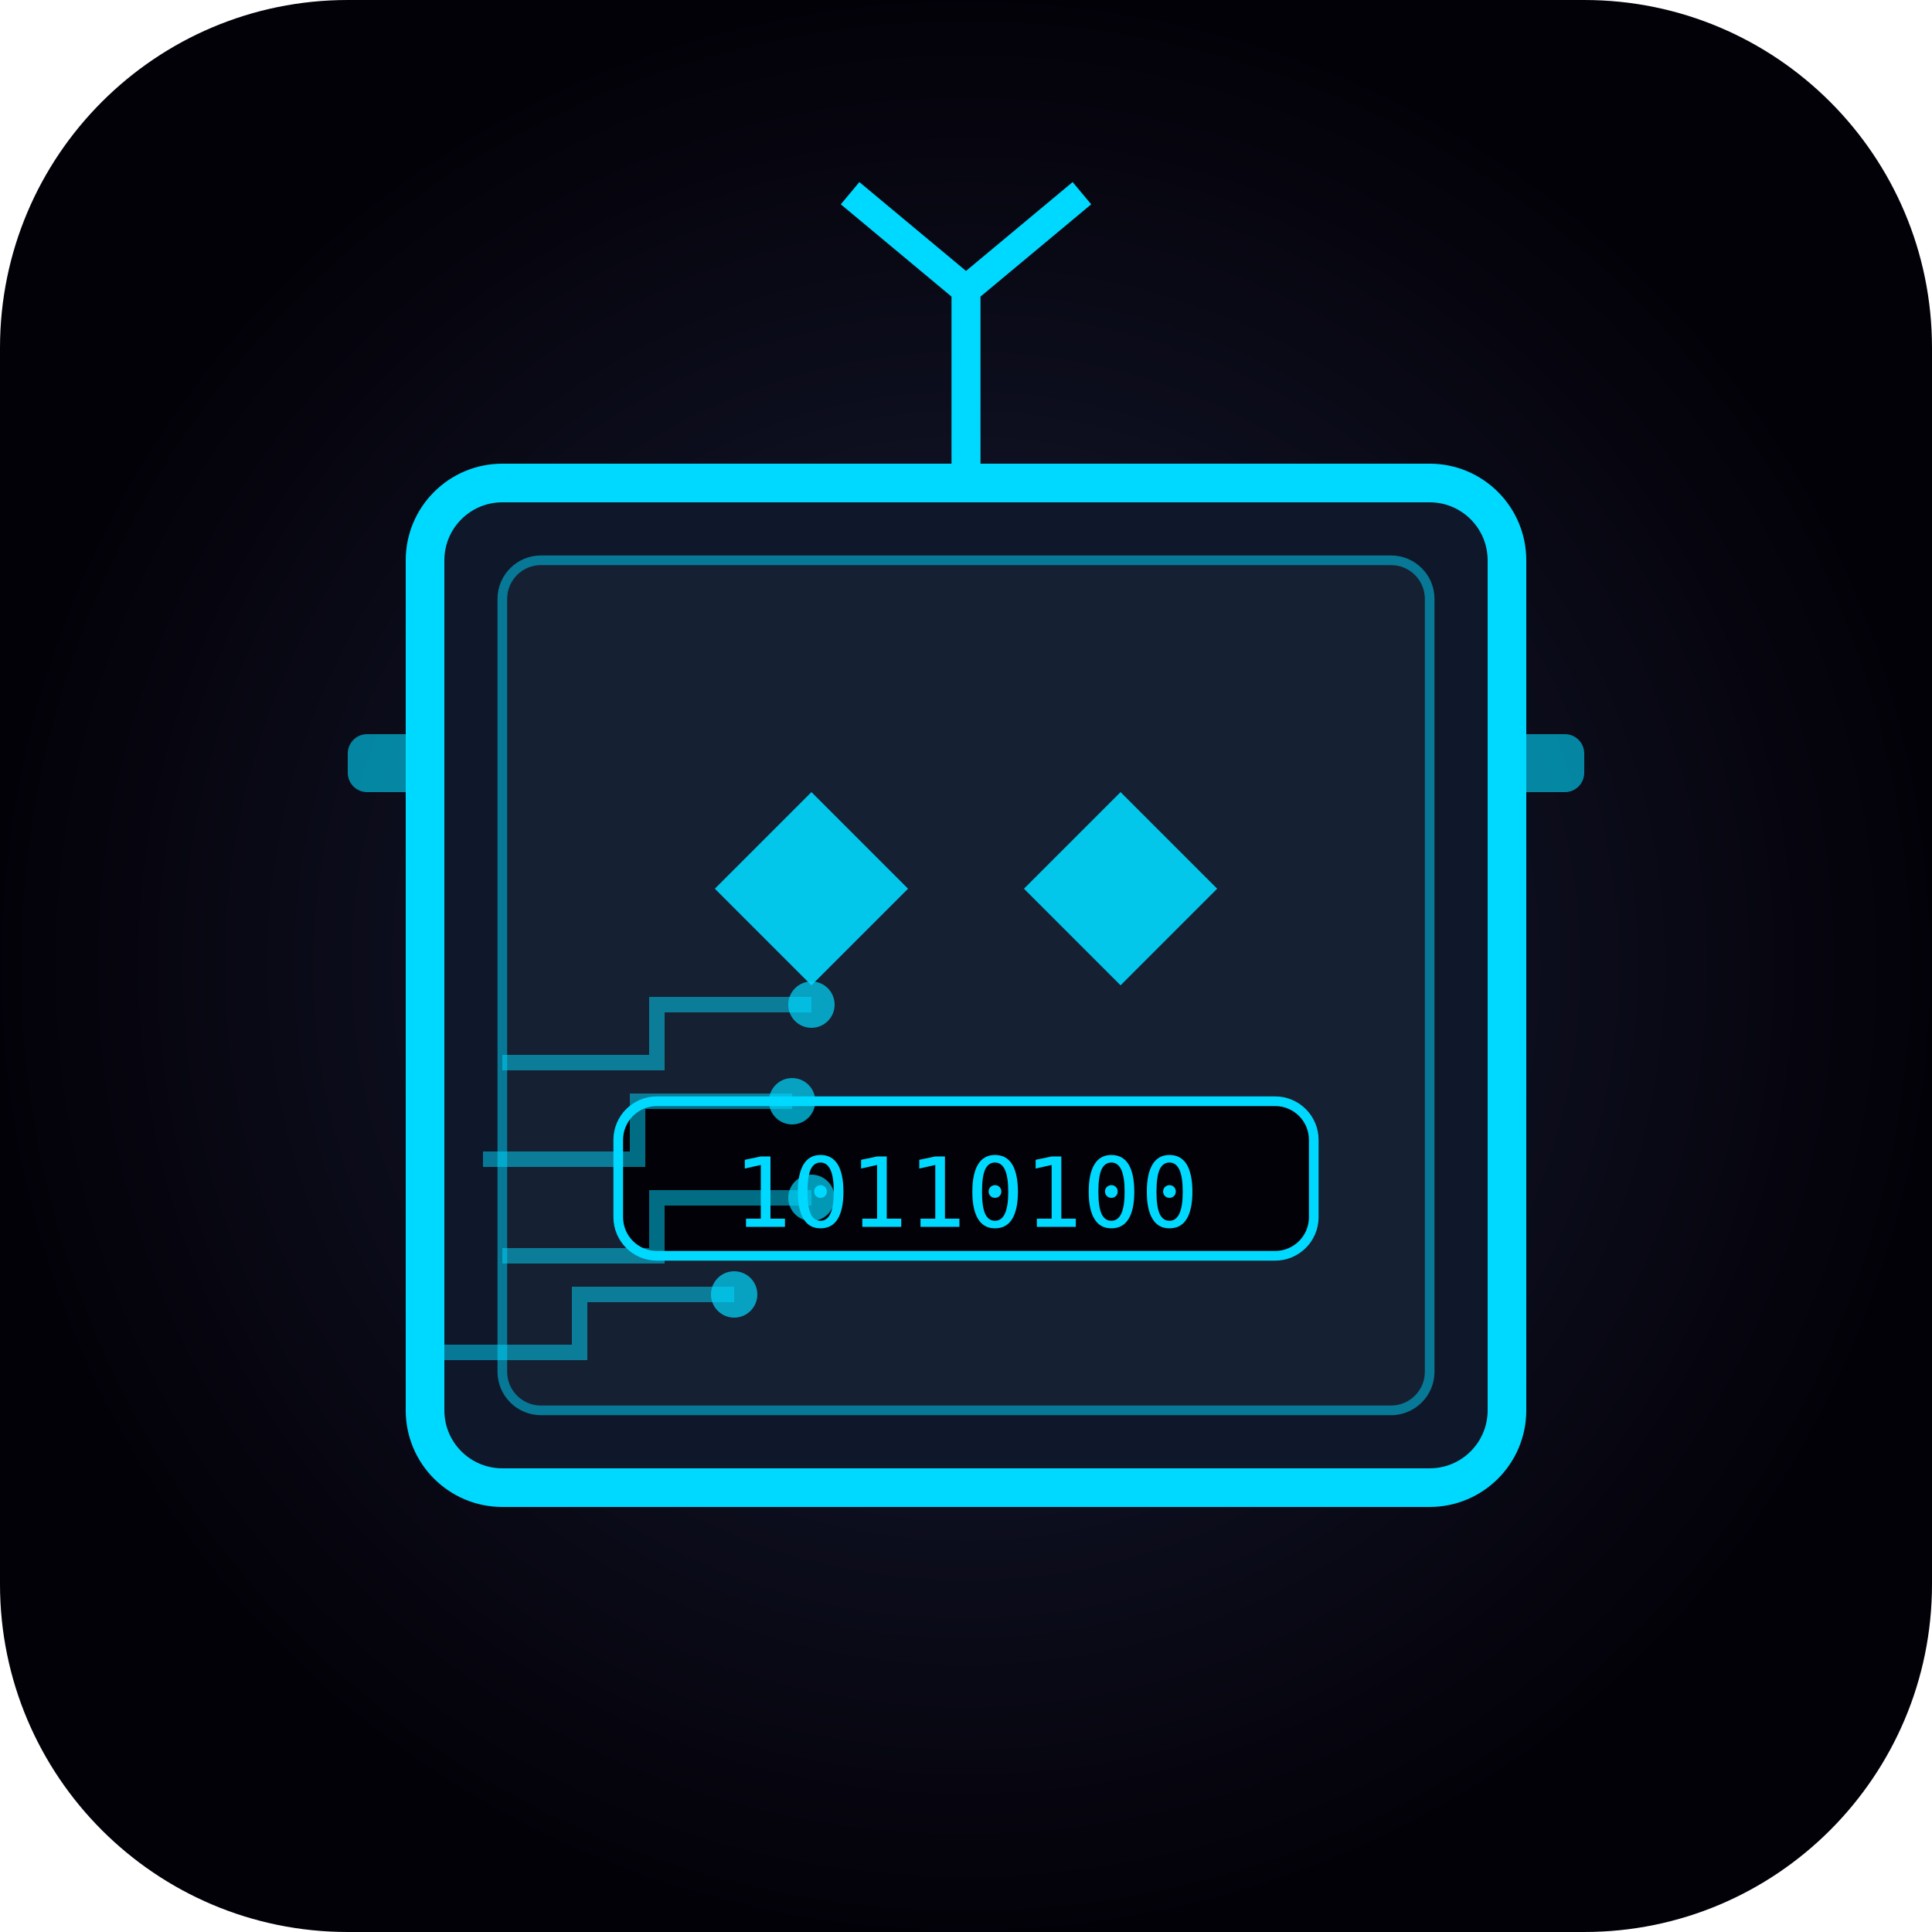
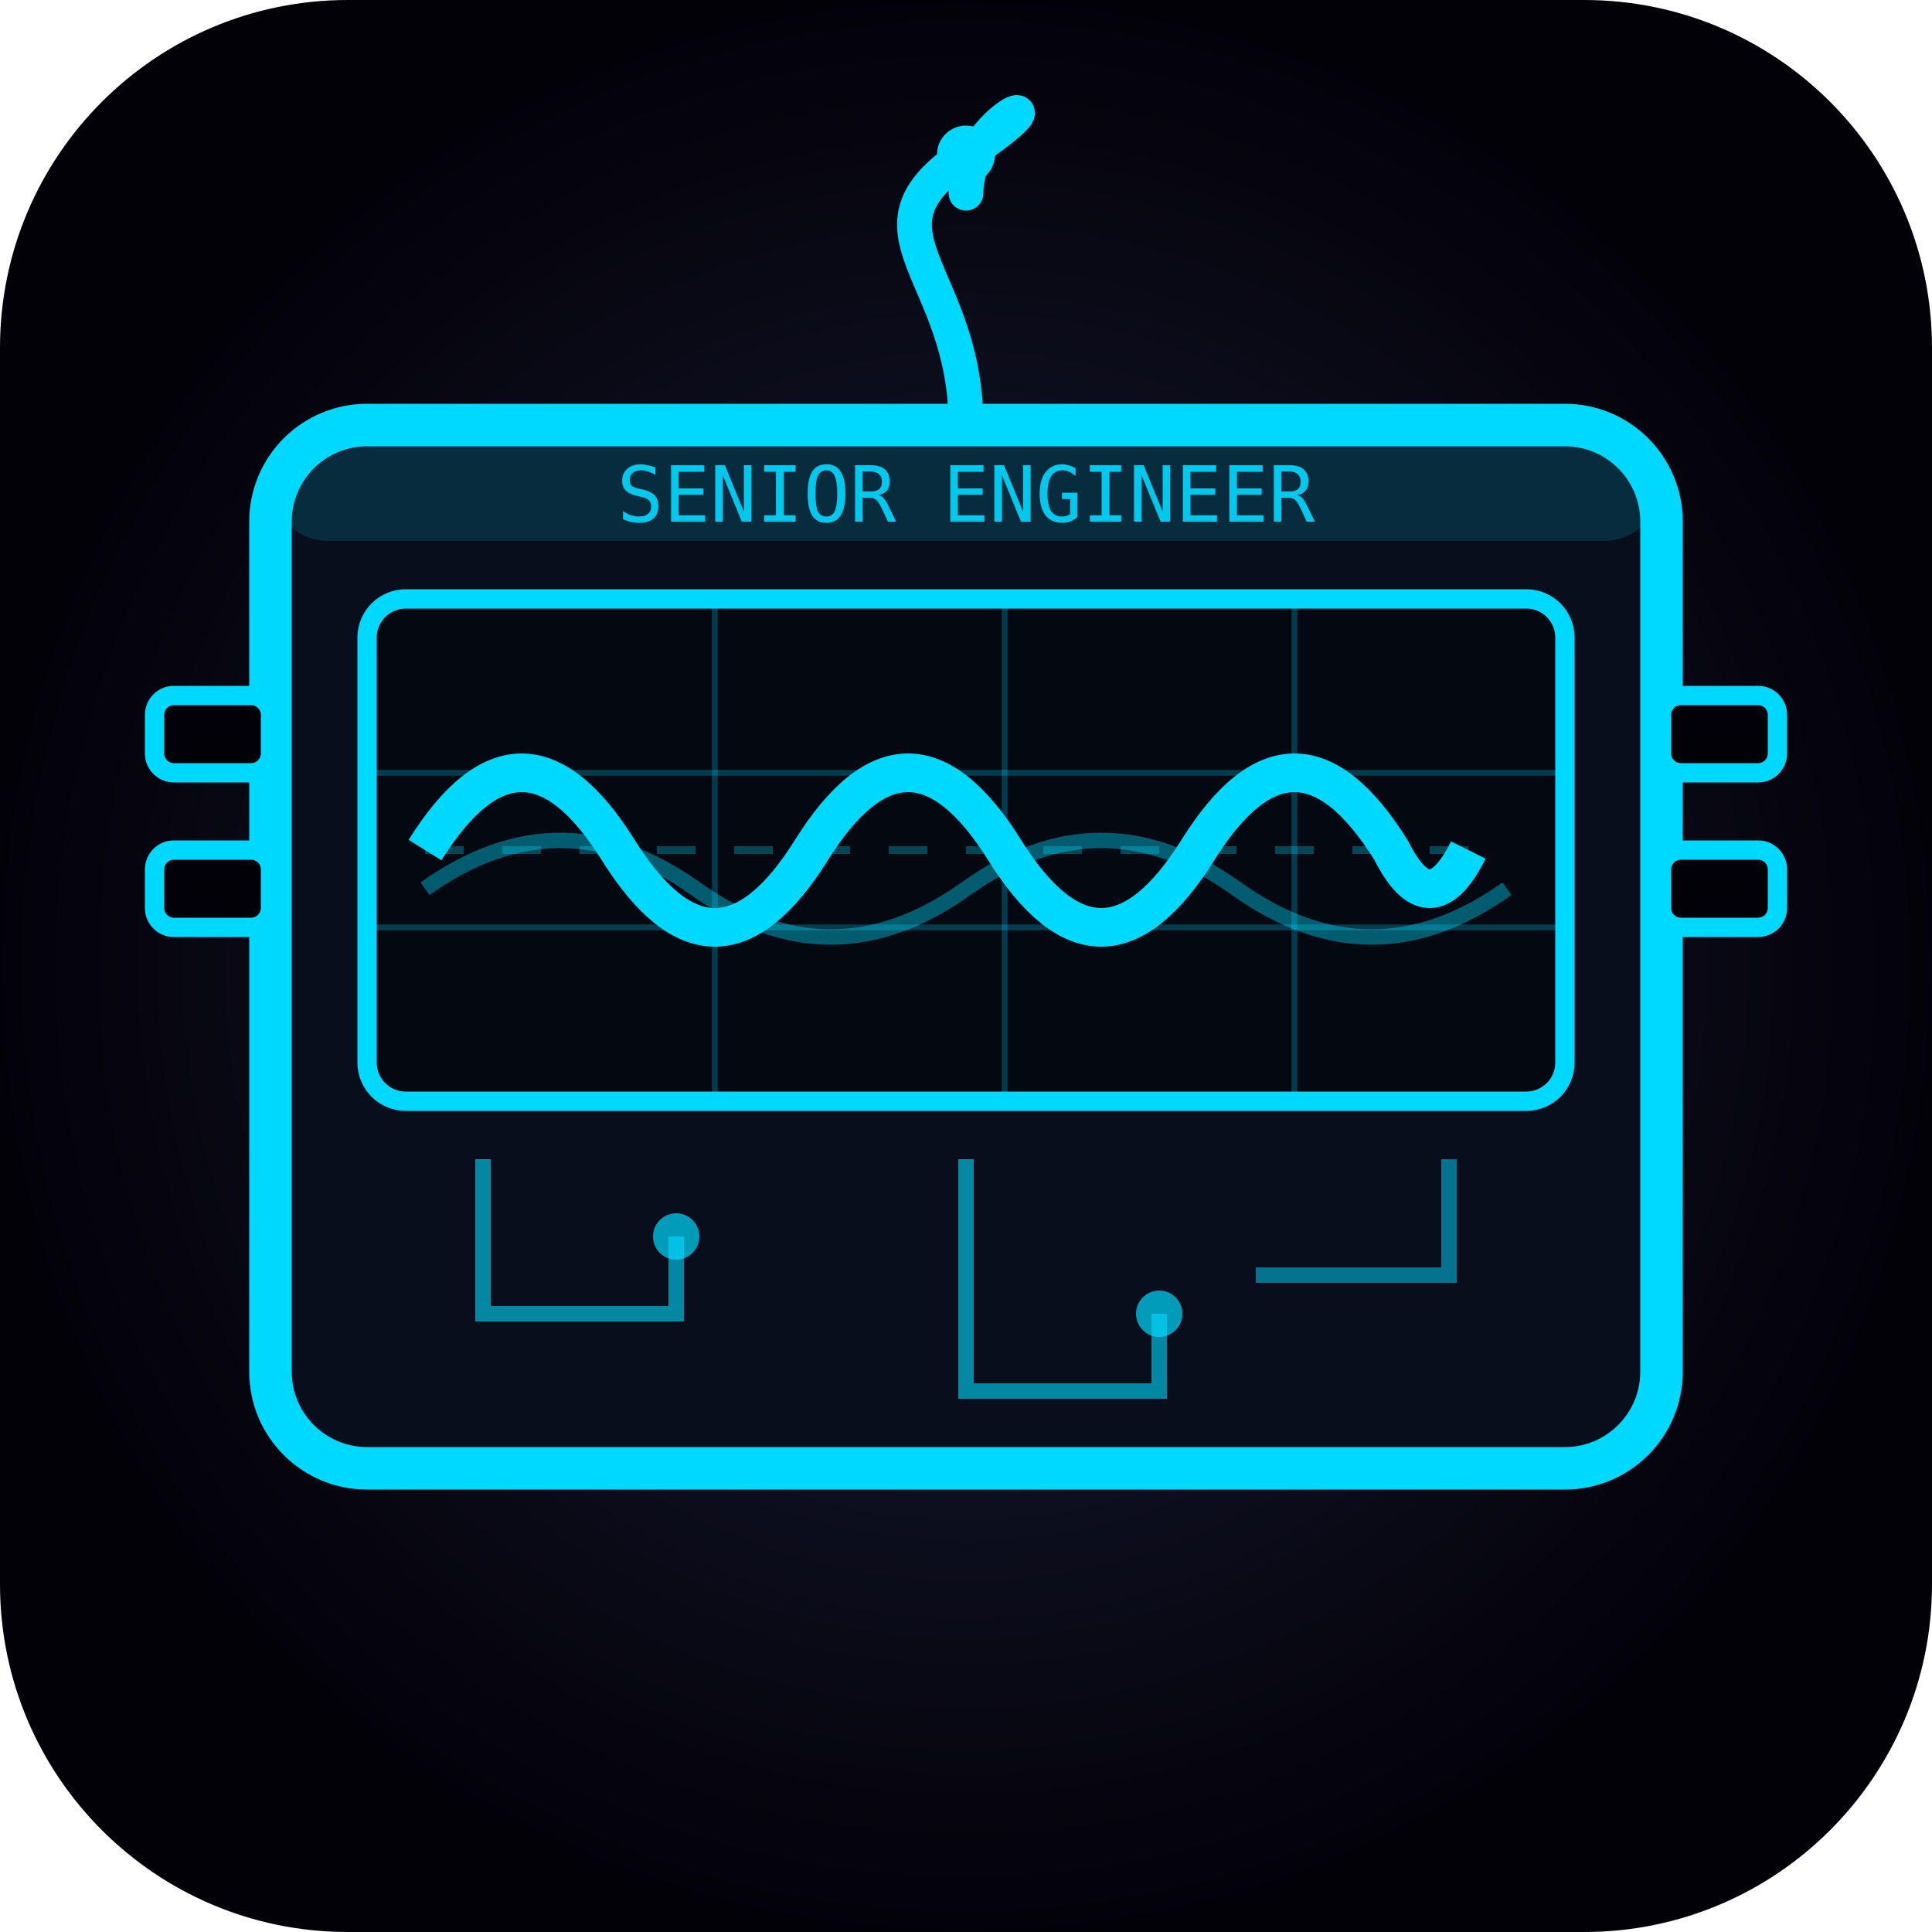
<svg xmlns="http://www.w3.org/2000/svg" viewBox="0 0 100 100" width="200" height="200">
  <defs>
    <radialGradient id="bg" cx="50%" cy="50%" r="50%">
      <stop offset="0%" stop-color="#1a1f3a" />
      <stop offset="100%" stop-color="#030108" />
    </radialGradient>
+     <filter id="glow">
+       <feGaussianBlur stdDeviation="1.5" result="blur" />
+       <feMerge>
+         <feMergeNode in="blur" />
+         <feMergeNode in="SourceGraphic" />
+       </feMerge>
+     </filter>
  </defs>
  <rect width="100" height="100" rx="18" fill="url(#bg)" />
-   <path d="M50,25 L50,15 L44,10 M50,15 L56,10" stroke="#00D9FF" stroke-width="1.5" fill="none" />
-   <rect x="22" y="25" width="56" height="52" rx="4" fill="#0F172A" stroke="#00D9FF" stroke-width="2" />
-   <rect x="26" y="29" width="48" height="44" rx="2" fill="#1E293B" stroke="#00D9FF" stroke-width="0.5" opacity="0.5" />
-   <polygon points="42,41 47,46 42,51 37,46" fill="#00D9FF" opacity="0.9" />
-   <polygon points="58,41 63,46 58,51 53,46" fill="#00D9FF" opacity="0.9" />
-   <rect x="32" y="57" width="36" height="8" rx="2" fill="#030108" stroke="#00D9FF" stroke-width="0.5" />
-   <text x="50" y="63.5" text-anchor="middle" fill="#00D9FF" font-size="5" font-family="monospace">10110100</text>
-   <path d="M26,55 H34 V52 H42" stroke="#00D9FF" stroke-width="0.8" fill="none" opacity="0.5" />
-   <circle cx="42" cy="52" r="1.2" fill="#00D9FF" opacity="0.7" />
-   <path d="M25,60 H33 V57 H41" stroke="#00D9FF" stroke-width="0.8" fill="none" opacity="0.5" />
-   <circle cx="41" cy="57" r="1.2" fill="#00D9FF" opacity="0.7" />
-   <path d="M26,65 H34 V62 H42" stroke="#00D9FF" stroke-width="0.8" fill="none" opacity="0.5" />
-   <circle cx="42" cy="62" r="1.2" fill="#00D9FF" opacity="0.7" />
-   <path d="M22,70 H30 V67 H38" stroke="#00D9FF" stroke-width="0.8" fill="none" opacity="0.5" />
-   <circle cx="38" cy="67" r="1.2" fill="#00D9FF" opacity="0.7" />
-   <rect x="18" y="38" width="4" height="3" rx="1" fill="#00D9FF" opacity="0.6" />
-   <rect x="78" y="38" width="4" height="3" rx="1" fill="#00D9FF" opacity="0.6" />
+   <path d="M50,22 C50,14 44,12 50,8 C56,4 50,6 50,10" stroke="#00D9FF" stroke-width="1.8" fill="none" stroke-linecap="round" />
+   <circle cx="50" cy="8" r="1.5" fill="#00D9FF" />
+   <rect x="14" y="22" width="72" height="54" rx="5" fill="#080E1C" stroke="#00D9FF" stroke-width="2.2" />
+   <rect x="14" y="22" width="72" height="6" rx="3" fill="#00D9FF" opacity="0.15" />
+   <text x="50" y="27" text-anchor="middle" fill="#00D9FF" font-size="4" font-family="monospace" opacity="0.9">SENIOR ENGINEER</text>
+   <rect x="19" y="31" width="62" height="26" rx="2" fill="#040810" stroke="#00D9FF" stroke-width="1" />
+   <path d="M22,44 Q27,36 32,44 Q37,52 42,44 Q47,36 52,44 Q57,52 62,44 Q67,36 72,44 Q74,48 76,44" stroke="#00D9FF" stroke-width="2" fill="none" />
+   <path d="M22,46 Q29,41 36,46 Q43,51 50,46 Q57,41 64,46 Q71,51 78,46" stroke="#00D9FF" stroke-width="0.8" fill="none" opacity="0.4" />
+   <line x1="22" y1="44" x2="78" y2="44" stroke="#00D9FF" stroke-width="0.4" opacity="0.3" stroke-dasharray="2 2" />
+   <line x1="37" y1="31" x2="37" y2="57" stroke="#00D9FF" stroke-width="0.3" opacity="0.25" />
+   <line x1="52" y1="31" x2="52" y2="57" stroke="#00D9FF" stroke-width="0.3" opacity="0.25" />
+   <line x1="67" y1="31" x2="67" y2="57" stroke="#00D9FF" stroke-width="0.3" opacity="0.25" />
+   <line x1="19" y1="40" x2="81" y2="40" stroke="#00D9FF" stroke-width="0.3" opacity="0.25" />
+   <line x1="19" y1="48" x2="81" y2="48" stroke="#00D9FF" stroke-width="0.3" opacity="0.25" />
+   <path d="M25,60 V68 H35 V64" stroke="#00D9FF" stroke-width="0.8" fill="none" opacity="0.6" />
+   <circle cx="35" cy="64" r="1.2" fill="#00D9FF" opacity="0.7" />
+   <path d="M50,60 V72 H60 V68" stroke="#00D9FF" stroke-width="0.8" fill="none" opacity="0.6" />
+   <circle cx="60" cy="68" r="1.2" fill="#00D9FF" opacity="0.7" />
+   <path d="M75,60 V66 H65" stroke="#00D9FF" stroke-width="0.8" fill="none" opacity="0.5" />
+   <rect x="8" y="36" width="6" height="4" rx="1" fill="#030108" stroke="#00D9FF" stroke-width="1" />
+   <rect x="8" y="44" width="6" height="4" rx="1" fill="#030108" stroke="#00D9FF" stroke-width="1" />
+   <rect x="86" y="36" width="6" height="4" rx="1" fill="#030108" stroke="#00D9FF" stroke-width="1" />
+   <rect x="86" y="44" width="6" height="4" rx="1" fill="#030108" stroke="#00D9FF" stroke-width="1" />
</svg>
